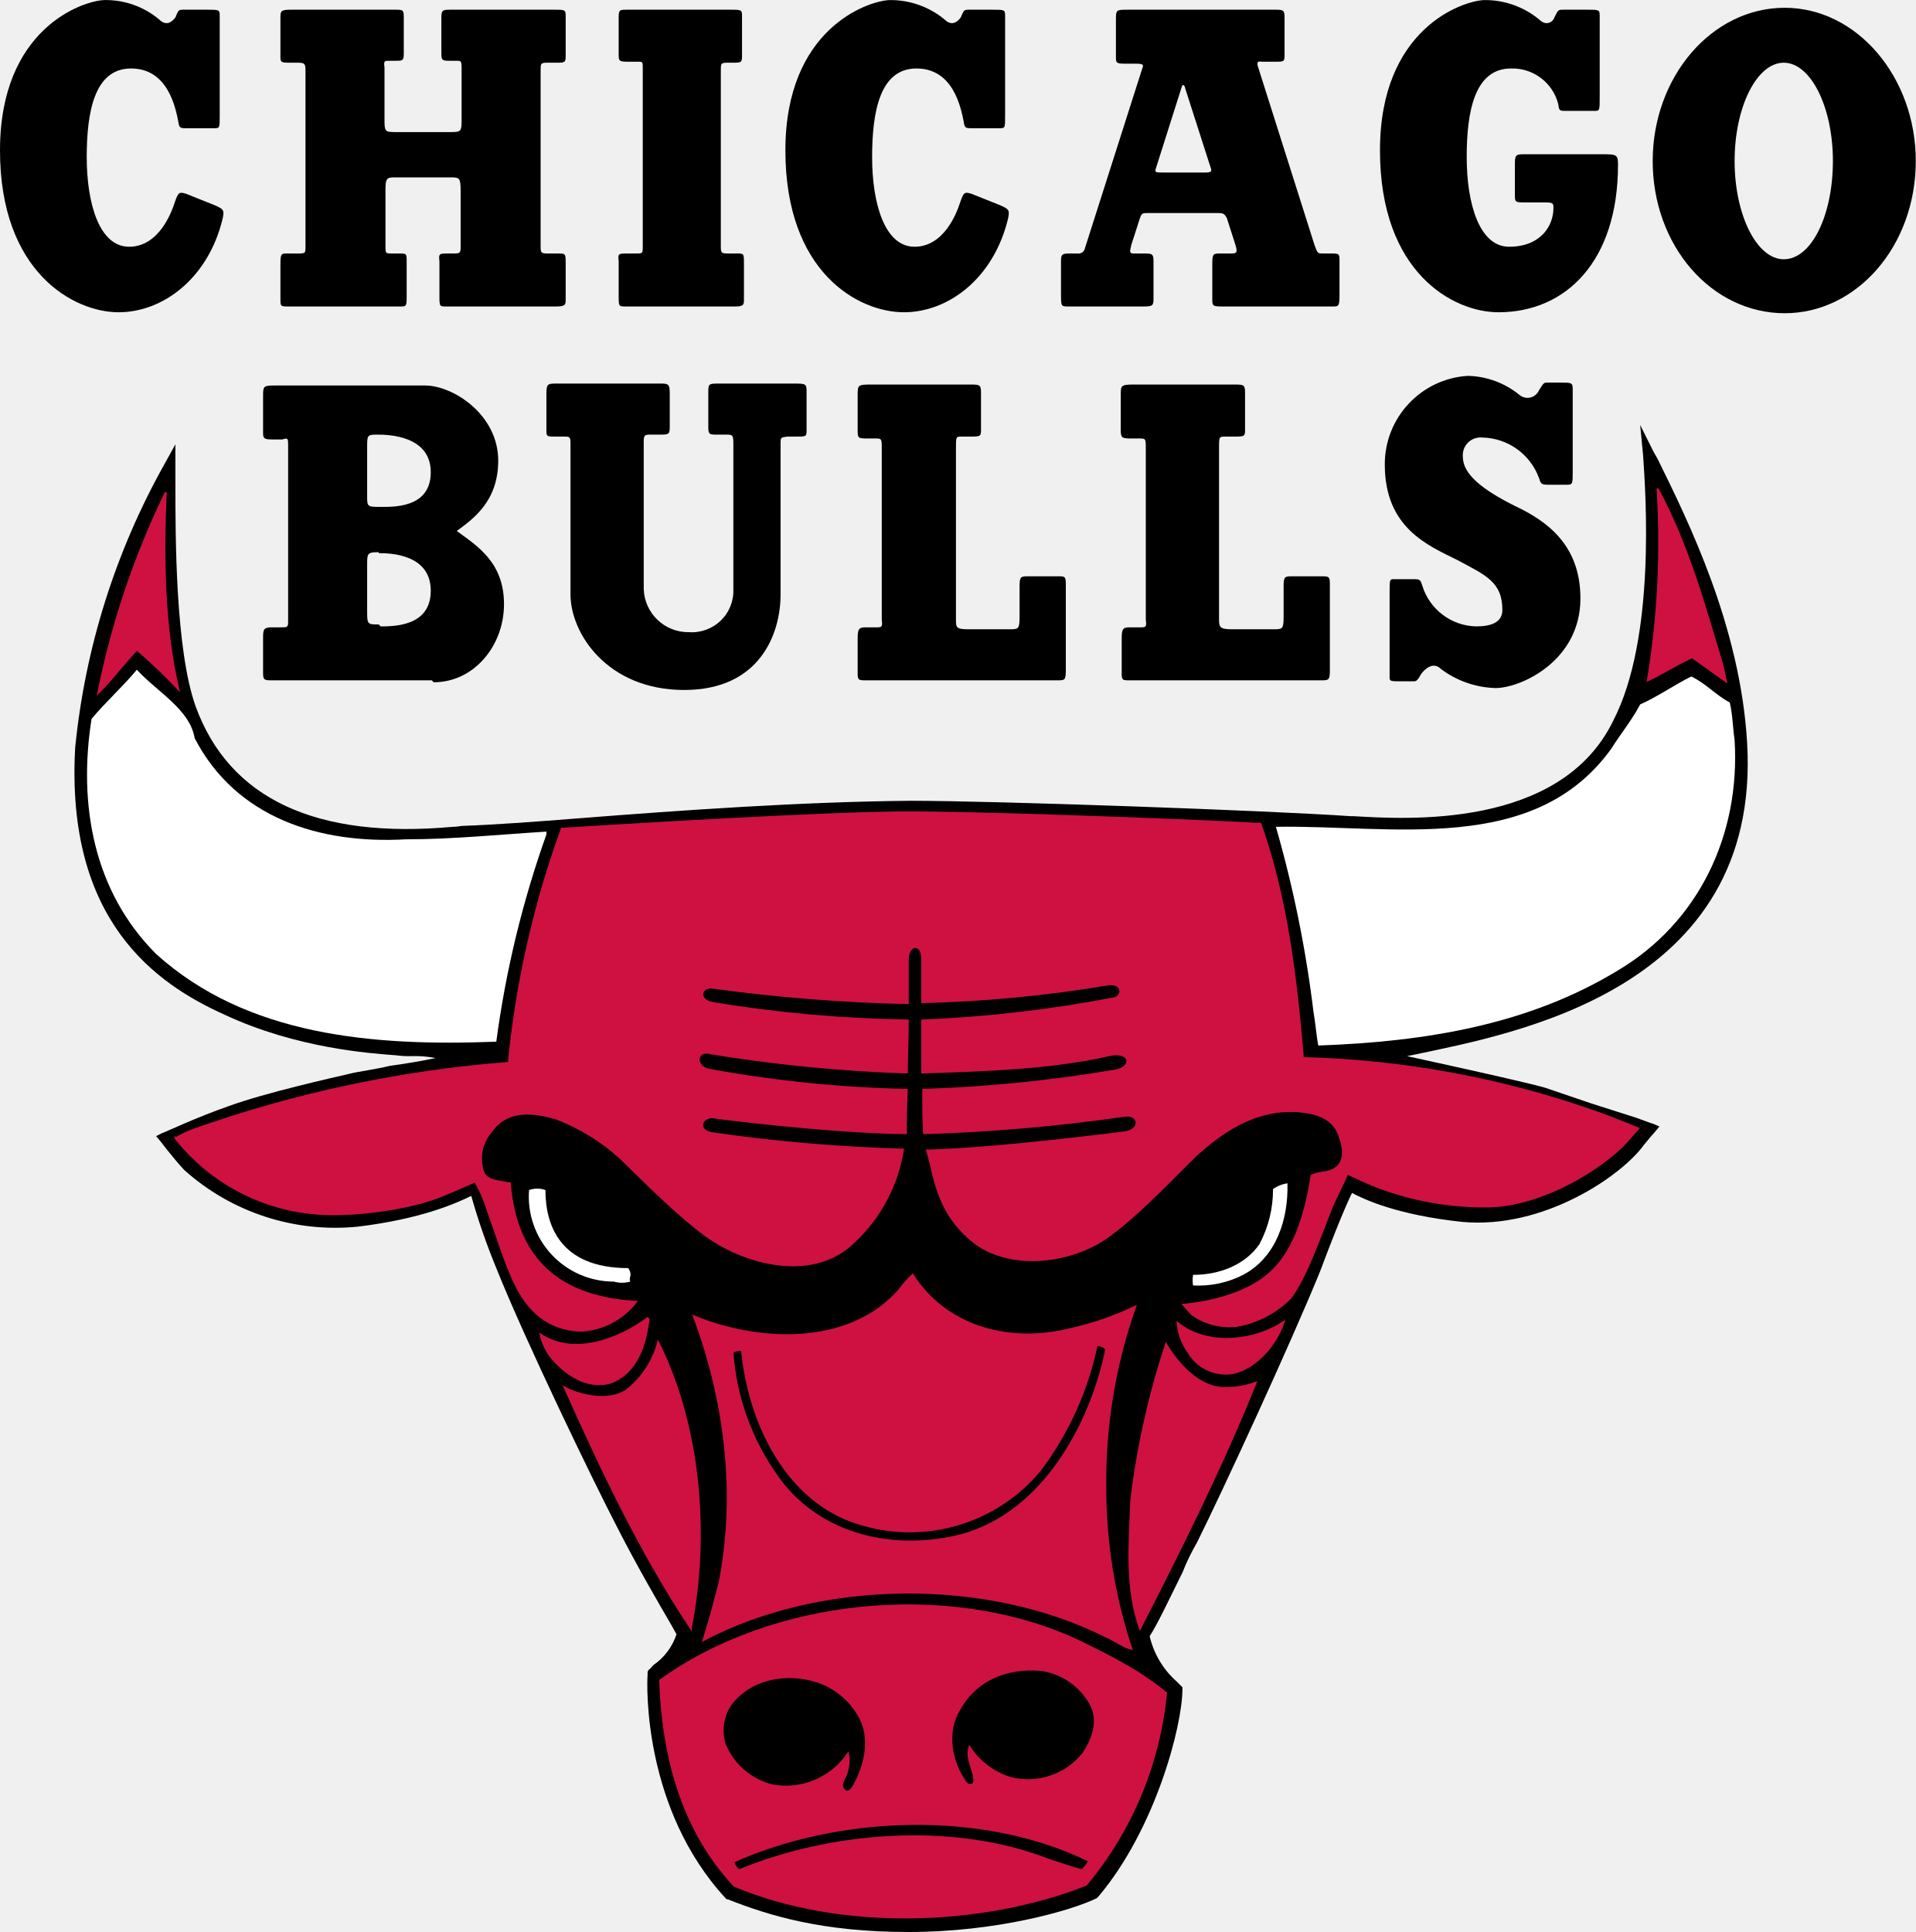
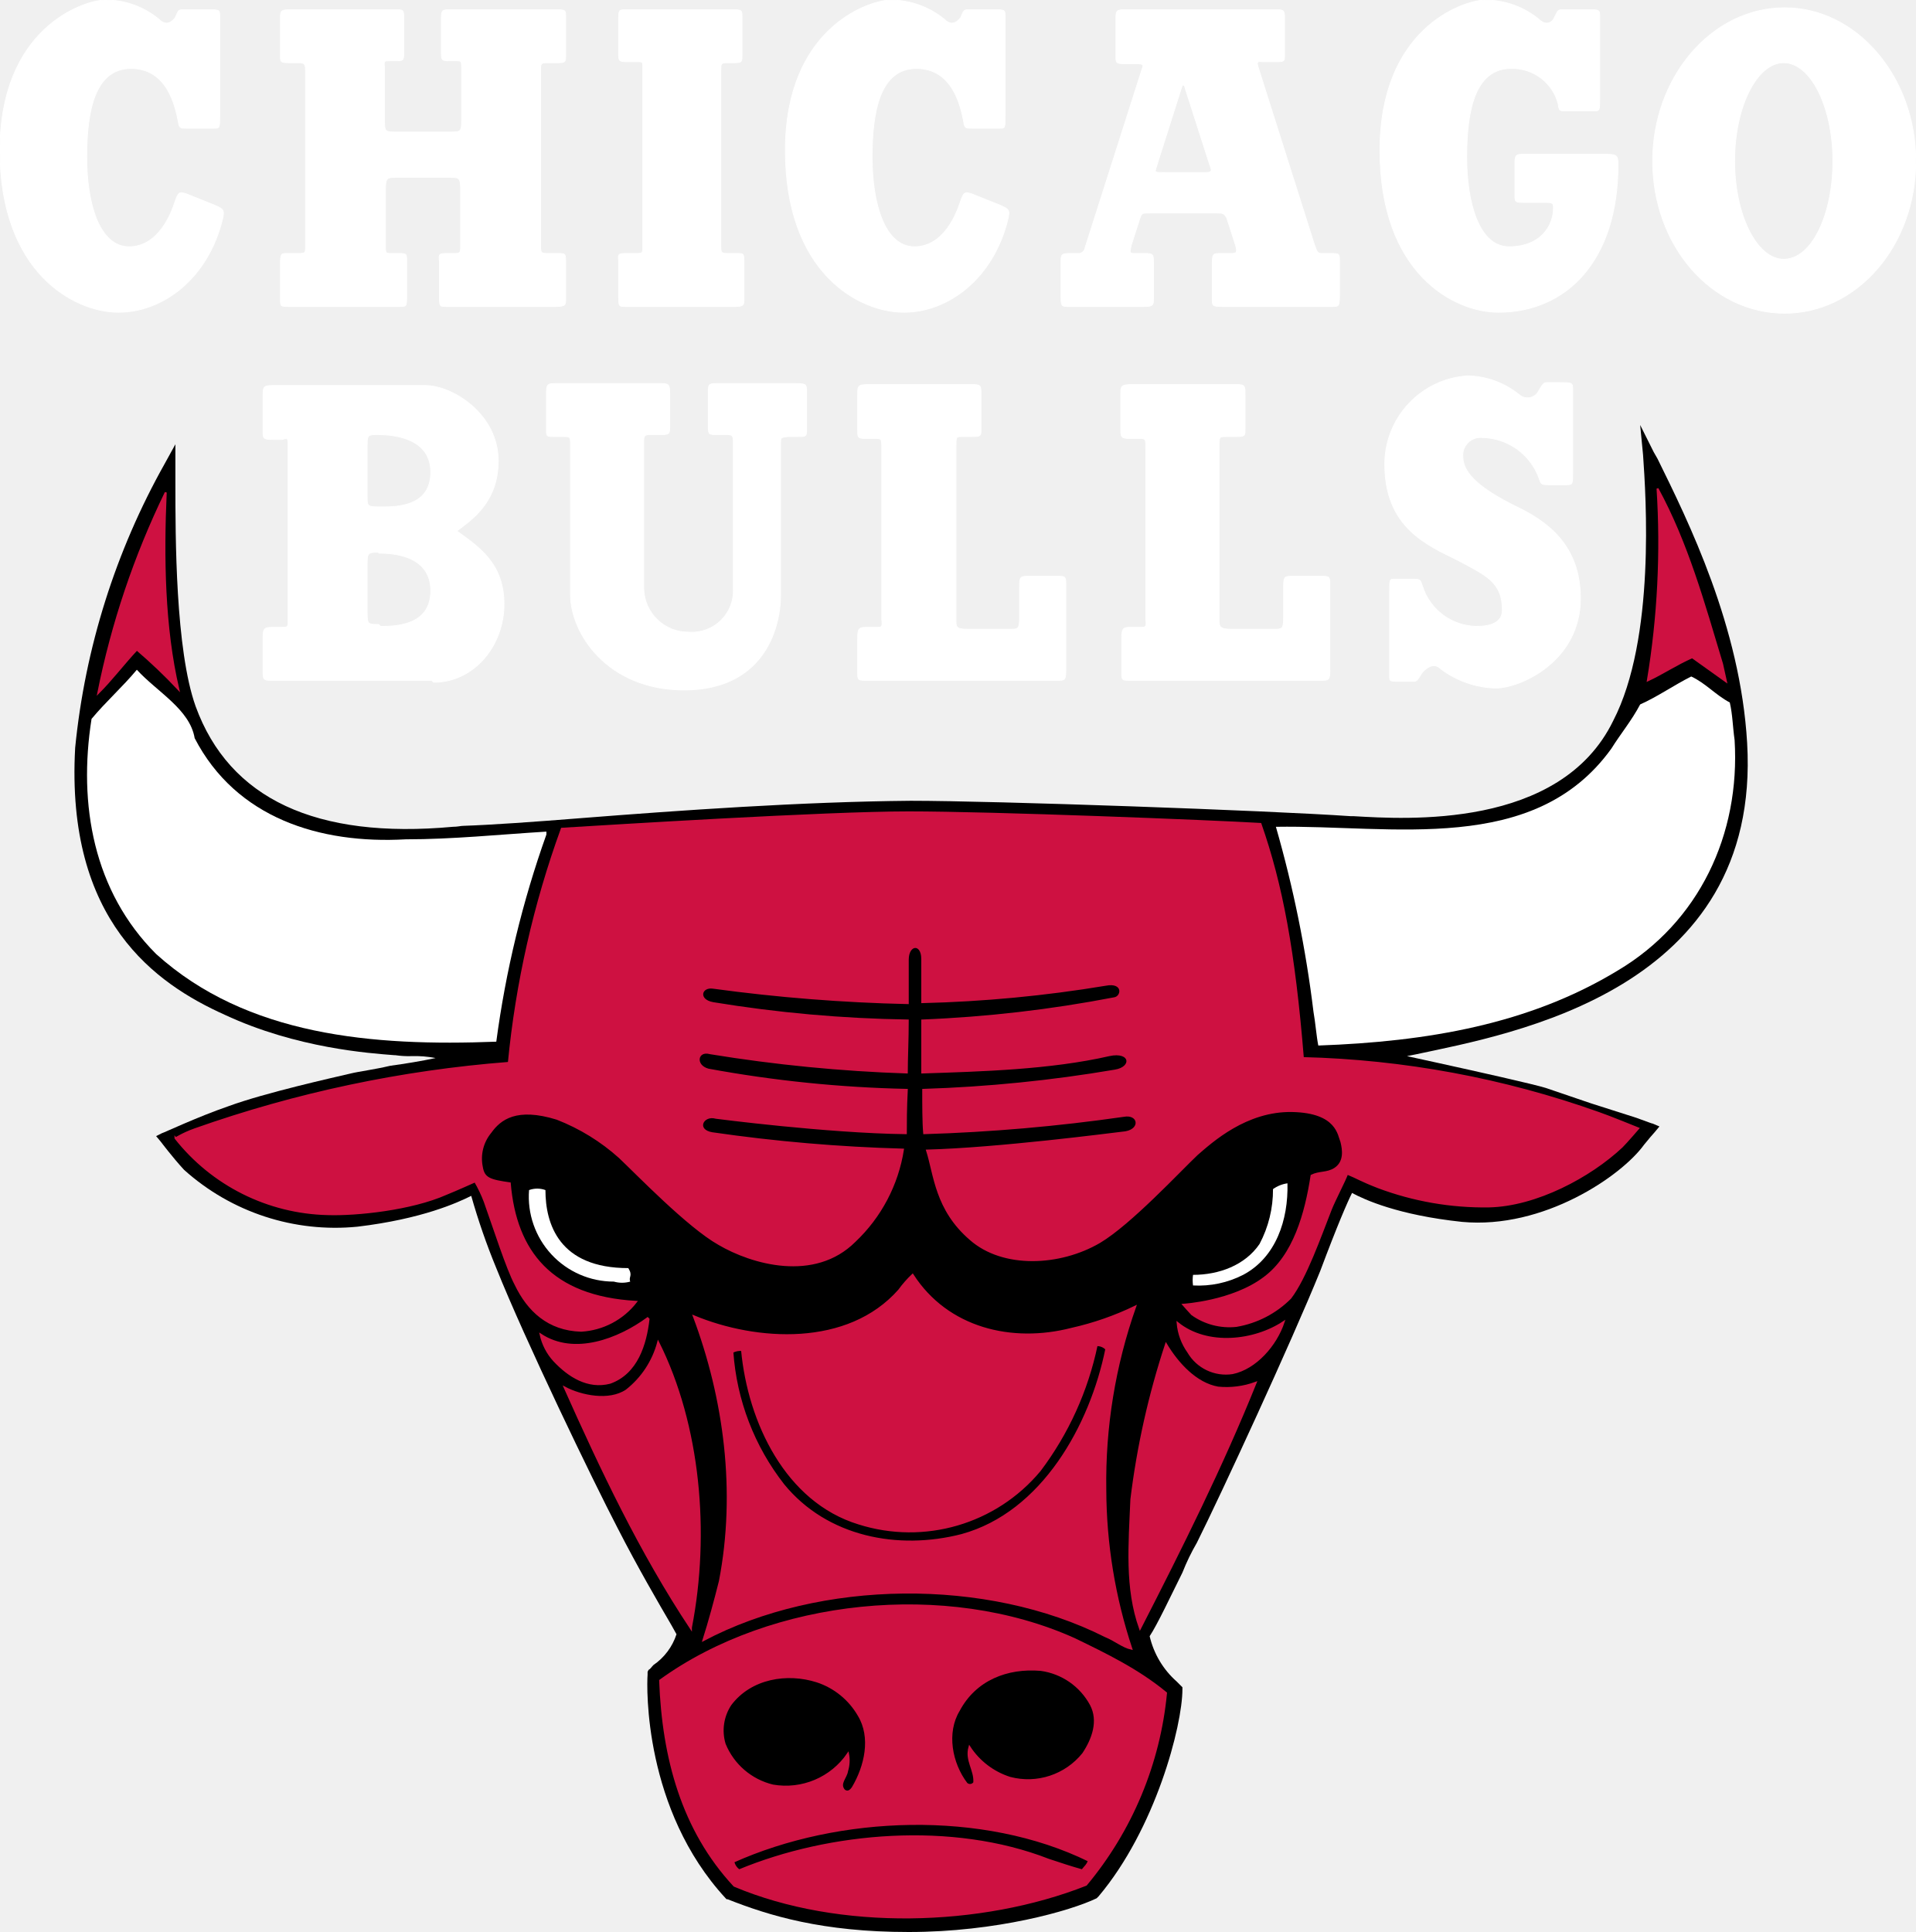
<svg xmlns="http://www.w3.org/2000/svg" height="240.609" width="238.56" version="1.1" viewBox="0 0 238.56 240.609">
+   <style>
+     .text{
+         fill: #fff;
+         stroke:#fff;
+         stroke-width:0.1;
+         paint-order:stroke fill;
+         stroke-linejoin:round;
+     }
+     </style>
  <path d="M217.56,92.529c-.84-14.52-7.32-27.6-11.16-35.4l-.48-.84-1.68-3.36.36,3.72c.36,5.16,1.56,22.92-3.72,33.12-6.6,13.56-25.92,12.24-32.28,11.88h-.36c-10.44-.72-44.4-1.92-54.84-1.92-13.68.12-28.8,1.2-41.04,2.16-6,.48-11.16.84-14.64.96-.36,0-.72.12-1.32.12-17.04,1.56-27.84-3.48-32.04-15-2.52-7.08-2.52-21.12-2.52-27.84v-4.8l-1.32,2.4a90.455,90.455,0,0,0-11.16,35.4c-1.2,21.6,10.08,29.4,18.6,33.24,9,4.2,18.12,4.8,21.12,5.04h.12a11.643,11.643,0,0,0,2.04.12,13.174,13.174,0,0,1,3,.24c-1.68.36-3.84.72-5.64.96-2.04.48-3.96.72-4.92.96-2.04.48-10.68,2.4-15.24,4.08-3.84,1.32-8.16,3.36-8.28,3.36l-.72.36.6.72s1.44,1.92,2.88,3.48a28.142,28.142,0,0,0,21.6,7.08c8.04-.96,12.48-3,14.16-3.84a82.577,82.577,0,0,0,3.12,9c3.6,9,12,26.4,15.12,32.4,2.52,4.92,5.04,9.24,6.72,12.12l.6,1.08a7.443,7.443,0,0,1-2.88,3.84c-.24.24-.36.48-.6.6l-.12.24v.36c-.12,1.56-.48,16.8,9.72,27.84l.12.12h.12c5.16,2.04,11.76,4.08,22.56,4.08,10.92,0,20.16-2.64,23.4-4.2l.12-.12.12-.12c7.08-8.4,10.44-21.24,10.44-25.8v-.24l-.24-.24-.48-.48a10.789,10.789,0,0,1-3.36-5.64c.96-1.44,2.64-5.04,4.08-7.92a27.34,27.34,0,0,1,1.8-3.72c3-6,11.76-24.96,15.36-33.84,2.16-5.76,3.36-8.52,3.96-9.72,1.56.84,5.76,2.76,13.68,3.6,10.2.96,19.92-5.76,22.68-9.6.48-.6,1.2-1.44,1.32-1.56l.6-.72-.84-.36c-.12,0-.36-.12-2.04-.72l-5.64-1.8-5.64-1.92c-1.56-.48-8.52-2.04-13.44-3.12l-3.84-.84,1.2-.24C188.16,128.769,219.36,123.369,217.56,92.529Z" />
  <path d="M20.64,61.329c-.36,8.04-.24,16.8,1.56,24.48a66.101,66.101,0,0,0-5.16-4.92c-1.68,1.8-3.12,3.72-4.8,5.4A103.639,103.639,0,0,1,20.64,61.329Z" fill="#ce1141" />
  <path d="M20.64,61.329c-.36,8.04-.24,16.8,1.56,24.48a66.101,66.101,0,0,0-5.16-4.92c-1.68,1.8-3.12,3.72-4.8,5.4A103.639,103.639,0,0,1,20.64,61.329Z" fill="none" stroke="#ce1141" stroke-width="0.24" />
  <path d="M214.44,82.689l.48,2.16-4.2-3c-1.92.84-3.72,2.04-5.52,2.88a104.929,104.929,0,0,0,1.2-23.88C210.12,67.689,212.16,75.129,214.44,82.689Z" fill="#ce1141" />
  <path d="M214.44,82.689l.48,2.16-4.2-3c-1.92.84-3.72,2.04-5.52,2.88a104.929,104.929,0,0,0,1.2-23.88C210.12,67.689,212.16,75.129,214.44,82.689Z" fill="none" stroke="#ce1141" stroke-width="0.24" />
  <path d="M113.64,158.769c4.32,6.72,12.36,8.64,19.8,6.72a36.441,36.441,0,0,0,7.92-2.76,65.408,65.408,0,0,0-3.72,22.8,63.396,63.396,0,0,0,3.24,19.8c-1.08-.24-2.04-1.08-3.24-1.56-14.76-7.44-35.52-7.2-50.04.48.72-2.28,1.44-4.92,2.04-7.32,2.16-11.16.6-22.8-3.24-33,7.8,3.24,19.2,3.96,25.56-3.24A13.716,13.716,0,0,1,113.64,158.769Z" fill="#ce1141" />
  <path d="M113.64,158.769c4.32,6.72,12.36,8.64,19.8,6.72a36.441,36.441,0,0,0,7.92-2.76,65.408,65.408,0,0,0-3.72,22.8,63.396,63.396,0,0,0,3.24,19.8c-1.08-.24-2.04-1.08-3.24-1.56-14.76-7.44-35.52-7.2-50.04.48.72-2.28,1.44-4.92,2.04-7.32,2.16-11.16.6-22.8-3.24-33,7.8,3.24,19.2,3.96,25.56-3.24A13.716,13.716,0,0,1,113.64,158.769Z" fill="none" stroke="#ce1141" stroke-width="0.24" />
  <path d="M80.76,164.289c-.36,3.12-1.44,6.72-4.8,7.92-2.76.72-5.16-.84-6.96-2.76a7.023,7.023,0,0,1-1.68-3.24c4.2,2.76,9.72.6,13.32-2.04Z" fill="#ce1141" />
  <path d="M80.76,164.289c-.36,3.12-1.44,6.72-4.8,7.92-2.76.72-5.16-.84-6.96-2.76a7.023,7.023,0,0,1-1.68-3.24c4.2,2.76,9.72.6,13.32-2.04Z" fill="none" stroke="#ce1141" stroke-width="0.24" />
  <path d="M159.84,164.649c-.96,2.88-3.48,5.76-6.36,6.36a5.42,5.42,0,0,1-5.52-2.64,7.256,7.256,0,0,1-1.32-3.6C150.36,167.769,156.24,167.049,159.84,164.649Z" fill="#ce1141" />
  <path d="M159.84,164.649c-.96,2.88-3.48,5.76-6.36,6.36a5.42,5.42,0,0,1-5.52-2.64,7.256,7.256,0,0,1-1.32-3.6C150.36,167.769,156.24,167.049,159.84,164.649Z" fill="none" stroke="#ce1141" stroke-width="0.24" />
  <path d="M151.68,172.809a10.522,10.522,0,0,0,4.68-.6c-4.2,10.44-9.24,20.52-14.4,30.6-1.8-5.04-1.32-10.44-1.08-16.08a100.568,100.568,0,0,1,4.32-19.32C146.64,169.809,148.92,172.329,151.68,172.809Z" fill="#ce1141" />
  <path d="M151.68,172.809a10.522,10.522,0,0,0,4.68-.6c-4.2,10.44-9.24,20.52-14.4,30.6-1.8-5.04-1.32-10.44-1.08-16.08a100.568,100.568,0,0,1,4.32-19.32C146.64,169.809,148.92,172.329,151.68,172.809Z" fill="none" stroke="#ce1141" stroke-width="0.24" />
  <path d="M86.04,202.689v.12c-6.36-9.6-11.16-19.8-15.72-30,2.04,1.08,5.52,1.8,7.68.36a11.305,11.305,0,0,0,3.96-6C87.12,177.489,88.32,190.929,86.04,202.689Z" fill="#ce1141" />
  <path d="M86.04,202.689v.12c-6.36-9.6-11.16-19.8-15.72-30,2.04,1.08,5.52,1.8,7.68.36a11.305,11.305,0,0,0,3.96-6C87.12,177.489,88.32,190.929,86.04,202.689Z" fill="none" stroke="#ce1141" stroke-width="0.24" />
  <path d="M145.2,210.849a43.765,43.765,0,0,1-9.96,23.88c-13.08,5.16-30.72,5.64-43.8.12-6.48-6.96-8.88-15.96-9.24-25.56,13.92-10.08,35.64-12.36,51.6-5.16C137.76,206.049,141.72,207.969,145.2,210.849Z" fill="#ce1141" />
  <path d="M145.2,210.849a43.765,43.765,0,0,1-9.96,23.88c-13.08,5.16-30.72,5.64-43.8.12-6.48-6.96-8.88-15.96-9.24-25.56,13.92-10.08,35.64-12.36,51.6-5.16C137.76,206.049,141.72,207.969,145.2,210.849Z" fill="none" stroke="#ce1141" stroke-width="0.24" />
  <path d="M199.08,138.609a118.544,118.544,0,0,0-36.84-6.84c-1.08-13.32-2.64-21.6-5.28-29.16-6.12-.36-33.24-1.44-43.8-1.44-10.44,0-37.2,1.68-43.2,2.04a118.915,118.915,0,0,0-6.6,29.16,152.462,152.462,0,0,0-39.12,8.28c-1.68.6-2.4,1.2-2.4,1.08a24.86,24.86,0,0,0,18.96,9.48c3.6.12,10.44-.6,14.76-2.52,1.2-.48,3.6-1.56,3.6-1.56a16.954,16.954,0,0,1,1.2,2.52c1.2,3.36,2.76,8.28,3.84,10.32,1.56,3.24,4.08,5.64,8.16,5.76a9.301,9.301,0,0,0,6.84-3.6c-10.56-.6-15-6.24-15.72-14.76-2.52-.36-3.24-.6-3.48-2.04a5.145,5.145,0,0,1,1.08-4.32c1.2-1.68,3.24-3.24,8.28-1.68a25.483,25.483,0,0,1,7.8,4.8c2.16,2.04,8.52,8.64,12.36,10.8,4.08,2.4,11.88,4.68,16.92-.36a19.935,19.935,0,0,0,6-11.4,203.952,203.952,0,0,1-23.76-2.04c-2.16-.36-1.2-2.4.48-1.92,0,0,13.8,1.8,23.64,1.92,0-1.2,0-3.12.12-5.4a154.481,154.481,0,0,1-24.72-2.52c-1.8-.48-1.44-2.52.24-2.04a190.912,190.912,0,0,0,24.48,2.4c0-1.68.12-4.2.12-6.48a164.518,164.518,0,0,1-24.24-2.16c-2.04-.36-1.56-2.16,0-1.92a214.639,214.639,0,0,0,24.24,1.92v-5.4c0-2.04,1.8-2.16,1.8-.12v5.4a163.429,163.429,0,0,0,22.8-2.16c2.4-.48,2.16,1.56,1.08,1.68a159.545,159.545,0,0,1-23.88,2.76v6.48c7.32-.24,15.96-.48,23.28-2.16,2.76-.6,3,1.56.72,1.92a174.876,174.876,0,0,1-23.88,2.4c0,1.8,0,4.08.12,5.4a222.138,222.138,0,0,0,24.84-2.16c1.92-.36,2.28,1.68.24,2.04-2.04.24-15.84,2.04-24.72,2.28.96,3,1.08,7.32,5.4,11.04,4.08,3.6,11.16,3.24,16.08.36,3.84-2.28,9.96-8.88,12.12-10.92,1.8-1.56,6.12-5.52,11.88-5.4,5.64.12,5.76,3,6.12,3.84.24.96.48,2.52-.84,3.36-.96.6-1.92.36-2.88.84-.72,4.68-2.16,9.96-5.88,12.72-3.96,3-10.08,3.36-10.08,3.36s.84.96,1.08,1.2a8.008,8.008,0,0,0,5.52,1.44,12.431,12.431,0,0,0,6.72-3.48c1.92-2.52,3.72-7.68,5.04-11.04.48-1.2,1.68-3.48,2.04-4.44,1.2.48,1.68.84,3.84,1.68a37.607,37.607,0,0,0,13.8,2.4c5.88-.12,12.6-3.72,16.56-7.44.6-.6,2.04-2.28,2.04-2.28S200.16,138.969,199.08,138.609Z" fill="#ce1141" />
  <path d="M199.08,138.609a118.544,118.544,0,0,0-36.84-6.84c-1.08-13.32-2.64-21.6-5.28-29.16-6.12-.36-33.24-1.44-43.8-1.44-10.44,0-37.2,1.68-43.2,2.04a118.915,118.915,0,0,0-6.6,29.16,152.462,152.462,0,0,0-39.12,8.28c-1.68.6-2.4,1.2-2.4,1.08a24.86,24.86,0,0,0,18.96,9.48c3.6.12,10.44-.6,14.76-2.52,1.2-.48,3.6-1.56,3.6-1.56a16.954,16.954,0,0,1,1.2,2.52c1.2,3.36,2.76,8.28,3.84,10.32,1.56,3.24,4.08,5.64,8.16,5.76a9.301,9.301,0,0,0,6.84-3.6c-10.56-.6-15-6.24-15.72-14.76-2.52-.36-3.24-.6-3.48-2.04a5.145,5.145,0,0,1,1.08-4.32c1.2-1.68,3.24-3.24,8.28-1.68a25.483,25.483,0,0,1,7.8,4.8c2.16,2.04,8.52,8.64,12.36,10.8,4.08,2.4,11.88,4.68,16.92-.36a19.935,19.935,0,0,0,6-11.4,203.952,203.952,0,0,1-23.76-2.04c-2.16-.36-1.2-2.4.48-1.92,0,0,13.8,1.8,23.64,1.92,0-1.2,0-3.12.12-5.4a154.481,154.481,0,0,1-24.72-2.52c-1.8-.48-1.44-2.52.24-2.04a190.912,190.912,0,0,0,24.48,2.4c0-1.68.12-4.2.12-6.48a164.518,164.518,0,0,1-24.24-2.16c-2.04-.36-1.56-2.16,0-1.92a214.639,214.639,0,0,0,24.24,1.92v-5.4c0-2.04,1.8-2.16,1.8-.12v5.4a163.429,163.429,0,0,0,22.8-2.16c2.4-.48,2.16,1.56,1.08,1.68a159.545,159.545,0,0,1-23.88,2.76v6.48c7.32-.24,15.96-.48,23.28-2.16,2.76-.6,3,1.56.72,1.92a174.876,174.876,0,0,1-23.88,2.4c0,1.8,0,4.08.12,5.4a222.138,222.138,0,0,0,24.84-2.16c1.92-.36,2.28,1.68.24,2.04-2.04.24-15.84,2.04-24.72,2.28.96,3,1.08,7.32,5.4,11.04,4.08,3.6,11.16,3.24,16.08.36,3.84-2.28,9.96-8.88,12.12-10.92,1.8-1.56,6.12-5.52,11.88-5.4,5.64.12,5.76,3,6.12,3.84.24.96.48,2.52-.84,3.36-.96.6-1.92.36-2.88.84-.72,4.68-2.16,9.96-5.88,12.72-3.96,3-10.08,3.36-10.08,3.36s.84.96,1.08,1.2a8.008,8.008,0,0,0,5.52,1.44,12.431,12.431,0,0,0,6.72-3.48c1.92-2.52,3.72-7.68,5.04-11.04.48-1.2,1.68-3.48,2.04-4.44,1.2.48,1.68.84,3.84,1.68a37.607,37.607,0,0,0,13.8,2.4c5.88-.12,12.6-3.72,16.56-7.44.6-.6,2.04-2.28,2.04-2.28S200.16,138.969,199.08,138.609Z" fill="none" stroke="#ce1141" stroke-width="0.24" />
  <path d="M135.84,212.289c1.08,2.04.24,4.32-.96,6.12a8.808,8.808,0,0,1-9.12,3,9.418,9.418,0,0,1-5.04-3.84c-.48,1.68.72,2.88.6,4.44a.635.635,0,0,1-.96.12c-1.92-2.52-2.64-6.36-.96-9.12,2.04-3.84,6-5.4,10.2-5.04A8.361,8.361,0,0,1,135.84,212.289Z" />
  <path d="M135.84,212.289c1.08,2.04.24,4.32-.96,6.12a8.808,8.808,0,0,1-9.12,3,9.418,9.418,0,0,1-5.04-3.84c-.48,1.68.72,2.88.6,4.44a.635.635,0,0,1-.96.12c-1.92-2.52-2.64-6.36-.96-9.12,2.04-3.84,6-5.4,10.2-5.04A8.361,8.361,0,0,1,135.84,212.289Z" fill="none" stroke="#ce1141" stroke-width="0.24" />
  <path d="M106.92,213.609c1.68,2.76.84,6.36-.72,9-.24.36-.6.72-1.08.36-.72-.84.24-1.56.36-2.4a4.407,4.407,0,0,0,.12-2.16,9.383,9.383,0,0,1-9.36,3.96,8.661,8.661,0,0,1-6-5.16,5.855,5.855,0,0,1,.72-4.92c2.52-3.36,7.08-4.08,10.8-2.88A9.358,9.358,0,0,1,106.92,213.609Z" />
  <path d="M106.92,213.609c1.68,2.76.84,6.36-.72,9-.24.36-.6.72-1.08.36-.72-.84.24-1.56.36-2.4a4.407,4.407,0,0,0,.12-2.16,9.383,9.383,0,0,1-9.36,3.96,8.661,8.661,0,0,1-6-5.16,5.855,5.855,0,0,1,.72-4.92c2.52-3.36,7.08-4.08,10.8-2.88A9.358,9.358,0,0,1,106.92,213.609Z" fill="none" stroke="#ce1141" stroke-width="0.24" />
  <path d="M135.6,231.729c-.24.6-.36.6-.84,1.2-1.32-.36-2.76-.84-4.2-1.32-12-4.68-27.24-3.36-38.52,1.32a1.748,1.748,0,0,1-.72-1.08C104.4,225.969,122.4,225.249,135.6,231.729Z" />
  <path d="M135.6,231.729c-.24.6-.36.6-.84,1.2-1.32-.36-2.76-.84-4.2-1.32-12-4.68-27.24-3.36-38.52,1.32a1.748,1.748,0,0,1-.72-1.08C104.4,225.969,122.4,225.249,135.6,231.729Z" fill="none" stroke="#ce1141" stroke-width="0.24" />
  <path d="M137.76,168.009c-1.92,9.48-7.92,20.4-18,23.16-7.92,2.04-16.8.36-22.2-6.24a30.286,30.286,0,0,1-6.36-16.56,2.164,2.164,0,0,1,1.2-.24c.84,9,5.52,18.84,14.52,21.6a21.057,21.057,0,0,0,22.56-6.6,39.255,39.255,0,0,0,7.08-15.6A1.541,1.541,0,0,1,137.76,168.009Z" />
  <path d="M137.76,168.009c-1.92,9.48-7.92,20.4-18,23.16-7.92,2.04-16.8.36-22.2-6.24a30.286,30.286,0,0,1-6.36-16.56,2.164,2.164,0,0,1,1.2-.24c.84,9,5.52,18.84,14.52,21.6a21.057,21.057,0,0,0,22.56-6.6,39.255,39.255,0,0,0,7.08-15.6A1.541,1.541,0,0,1,137.76,168.009Z" fill="none" stroke="#ce1141" stroke-width="0.24" />
-   <path d="M19.8,2.409a10.328,10.328,0,0,0-6.84-2.4C10.2.129,0,3.609,0,18.729c0,15.24,9.24,20.16,14.76,20.16s11.16-4.2,12.96-11.64c.24-1.08.12-1.2-.96-1.68l-3.6-1.44c-.84-.24-.96-.24-1.44,1.2-.36,1.08-1.92,5.4-5.64,5.4s-5.28-5.4-5.28-11.16c0-5.64.96-11.04,5.52-11.04s5.52,4.8,5.88,6.6c.12.84.24.84,1.08.84h3.36c.72,0,.72,0,.72-1.56v-12.48c0-.72-.12-.72-1.56-.72h-3c-.6,0-.6.12-.96.96C21.48,2.649,20.76,3.369,19.8,2.409Z" />
-   <path d="M156.72,8.529l6.96,21.96c.36.96.36,1.08.96,1.08h.96c1.2,0,1.2,0,1.2.96v4.2c0,1.44-.12,1.44-.84,1.44h-13.8c-1.2,0-1.2-.12-1.2-.96v-4.32c0-1.32.12-1.32,1.08-1.32h1.32c.72,0,.72-.24.48-1.08l-1.08-3.36c-.36-.6-.48-.6-1.32-.6h-8.4l1.8-5.04H150c.84,0,.96-.12.72-.72l-3.12-9.72c-.12-.6-.36-.6-.48-.12l-3.12,9.84c-.24.72-.24.72.96.72l-1.8,5.04c-.96,0-.96,0-1.2.6l-1.08,3.36c-.24.96-.24,1.08.36,1.08h1.32c1.08,0,1.08.12,1.08,1.32v4.32c0,.84-.12.96-1.2.96h-9.48c-.84,0-.84-.12-.84-1.44v-4.2c0-.84.12-.96,1.08-.96h.96a.838.838,0,0,0,.96-.72l7.08-22.2c.24-.6.24-.72-.84-.72h-1.32c-1.08,0-1.08-.12-1.08-.96v-4.44c0-1.32,0-1.32,1.56-1.32h18.36c1.08,0,1.08.12,1.08,1.32v4.2c0,.96,0,.96-1.32.96H157.2C156.48,7.569,156.48,7.809,156.72,8.529Z" />
-   <path d="M189.96,25.209h2.4c1.08,0,1.08.12,1.08.72,0,2.16-1.56,4.8-5.52,4.8-3.72,0-5.28-5.4-5.28-11.16,0-5.64.96-11.04,5.52-11.04a5.886,5.886,0,0,1,5.88,4.44c.12.84.12.84,1.08.84h3.36c.72,0,.72,0,.72-1.68v-10.2c0-.72-.12-.72-1.56-.72h-3c-.6,0-.6,0-1.08.96-.12.48-.96,1.2-1.92.24a10.558,10.558,0,0,0-6.84-2.4c-2.76.12-12.96,3.6-12.96,18.72,0,15.24,9.12,20.16,14.76,20.16,8.4,0,14.88-6.36,14.88-18.36,0-1.2-.12-1.32-1.8-1.32h-9.96c-.96,0-1.08.12-1.08,1.2v3.96C188.64,25.209,188.76,25.209,189.96,25.209Z" />
-   <path d="M222.24.969c-9.12,0-16.44,8.64-16.44,19.08,0,10.56,7.32,18.96,16.44,18.96,9,0,16.32-8.4,16.32-18.96,0-10.44-7.32-19.08-16.32-19.08l-.12,6.84c3.36,0,6.12,5.52,6.12,12.24s-2.64,12.24-6.12,12.24c-3.36,0-6.12-5.52-6.12-12.24s2.76-12.24,6.12-12.24Z" />
-   <path d="M38.04,30.729v-21.96c0-.84-.12-.96-.96-.96H36c-1.08,0-1.08-.12-1.08-.84v-4.8c0-.84.12-.96,1.32-.96H49.2c.96,0,1.08,0,1.08.96v4.44c0,.96-.12.96-1.08.96h-.72c-.6,0-.72,0-.6.84v6.36c0,1.56,0,1.68,1.32,1.68h6.96c1.32,0,1.32-.12,1.32-1.68v-6.36c0-.84-.12-.84-.6-.84h-.72c-1.08,0-1.2,0-1.2-.96v-4.44c0-.96.24-.96,1.2-.96H69c1.44,0,1.44,0,1.44.96v4.8c0,.84-.12.84-1.2.84H68.16c-.84,0-.84.12-.84.96v21.96c0,.84.12.84,1.08.84h1.08c.96,0,.96,0,.96,1.32v4.32c0,.72,0,.96-1.2.96H55.56c-.84,0-.84,0-.84-1.44v-4.2c-.12-.96,0-.96,1.08-.96h.72c.84,0,.84-.12.84-.96v-6.84c0-1.56-.12-1.68-1.2-1.68H49.2c-1.08,0-1.2.12-1.2,1.68v6.84c0,.96,0,.96.84.96h.72c1.08,0,1.08,0,1.08.96v4.2c0,1.44,0,1.44-.84,1.44H36c-1.08,0-1.08,0-1.08-.96v-4.32c0-1.32.12-1.32.84-1.32h1.2C38.04,31.569,38.04,31.569,38.04,30.729Z" />
-   <path d="M80.04,8.529c0-.84,0-.84-.6-.84h-1.2c-1.2,0-1.2-.12-1.2-.96v-4.56c0-.96.12-.96,1.08-.96H90.96c1.44,0,1.44,0,1.44.96v4.8c0,.84-.12.84-1.2.84h-.6c-.84,0-.84.12-.84.96v21.96c0,.84.12.84,1.08.84h.96c.84,0,.84,0,.84,1.32v4.32c0,.72,0,.96-1.08.96H77.88c-.84,0-.84,0-.84-1.44v-4.2c-.12-.96,0-.96,1.08-.96H79.2c.84,0,.84,0,.84-.96Z" />
-   <path d="M117.6,2.409a10.558,10.558,0,0,0-6.84-2.4c-2.76.12-12.96,3.6-12.96,18.72,0,15.24,9.12,20.16,14.76,20.16,5.52,0,11.16-4.2,12.96-11.64.24-1.08.12-1.2-.96-1.68l-3.6-1.44c-.84-.24-.96-.24-1.44,1.2-.36,1.08-1.92,5.4-5.64,5.4s-5.28-5.4-5.28-11.16c0-5.64.96-11.04,5.52-11.04s5.52,4.8,5.88,6.6c.12.84.24.84,1.08.84h3.36c.72,0,.72,0,.72-1.56v-12.48c0-.72-.12-.72-1.56-.72h-3c-.6,0-.6.12-.96.96C119.28,2.649,118.56,3.369,117.6,2.409Z" />
-   <path d="M35.88,55.569v21.84c0,.72-.12.72-.84.72h-1.2c-.96,0-1.08.24-1.08,1.2v4.56c0,.84.24.84,1.2.84H54l-6.84-6.96c-1.32,0-1.44,0-1.44-1.44v-6.24c0-1.2.12-1.32,1.44-1.32v-5.64c-1.44,0-1.44-.12-1.44-1.32v-6.36c0-1.32.12-1.32,1.32-1.32,1.32,0,6.6.12,6.6,4.68s-4.8,4.32-6.48,4.32v5.76c1.44,0,6.48.12,6.48,4.68s-4.8,4.44-6.48,4.44l6.84,6.96c5.04,0,8.76-4.56,8.76-9.72s-3.24-7.2-5.88-9.12c1.92-1.44,5.16-3.6,5.16-8.76,0-5.76-5.64-9.36-9.12-9.36H34.44c-1.56,0-1.68,0-1.68,1.2v4.68c0,.72.12.84,1.2.84h1.2C35.88,54.489,35.88,54.609,35.88,55.569Z" />
-   <path d="M97.2,55.209v18.84c0,4.8-2.52,11.88-12,11.88-9.6,0-14.16-7.08-14.16-11.88v-18.84c0-.84-.12-.84-.84-.84H69.12c-1.08,0-1.08,0-1.08-.96v-4.2c0-1.44.12-1.44,1.32-1.44H82.2c.96,0,1.2,0,1.2,1.2v4.2c0,.96-.12.96-1.44.96H80.88c-.6,0-.72.12-.72.84v18.36a5.548,5.548,0,0,0,5.64,5.4,5.167,5.167,0,0,0,5.52-5.4v-18.12c0-1.08-.12-1.08-.96-1.08H89.4c-1.08,0-1.2,0-1.2-.96v-4.2c0-1.08,0-1.2,1.08-1.2h9.48c1.68,0,1.68,0,1.68,1.2v4.44c0,.96,0,.96-1.2.96h-1.2C97.2,54.489,97.2,54.489,97.2,55.209Z" />
-   <path d="M141.96,78.129h-1.32c-.84,0-.96.24-.96,1.44v4.32c0,.84.12.84,1.08.84H164.4c1.08,0,1.2,0,1.2-1.32V72.729c0-.96-.12-.96-1.2-.96h-3.36c-1.08,0-1.2,0-1.2,1.32v3.72c0,1.44-.12,1.56-1.08,1.56h-5.28c-1.56,0-1.68-.24-1.68-1.2v-21.36c0-1.44,0-1.44.84-1.44h1.32c1.08,0,1.08-.12,1.08-.96v-4.2c0-1.2,0-1.32-1.2-1.32h-12.6c-1.68,0-1.68.12-1.68,1.32v4.32c0,.96.12,1.08,1.2,1.08h1.08c.84,0,.84,0,.84,1.32v21.24C142.8,78.129,142.68,78.129,141.96,78.129Z" />
-   <path d="M196.8,74.529c0,7.8-7.44,11.16-10.56,11.16a11.825,11.825,0,0,1-6.84-2.4c-.96-.96-2.04.12-2.4.6-.48.84-.6.96-.96.96h-1.56c-1.56,0-1.44,0-1.44-.84v-10.2c0-1.68,0-1.68.6-1.68h2.4c.84,0,.84.12,1.08.84a7.168,7.168,0,0,0,6.72,5.04c1.8,0,3.24-.48,3.24-2.04,0-3.48-2.04-4.32-5.64-6.24-3.6-1.8-9-3.96-9-11.88a11.023,11.023,0,0,1,10.32-11.04,10.503,10.503,0,0,1,6.48,2.4,1.559,1.559,0,0,0,2.4-.6c.6-.96.6-.96,1.08-.96h1.56c1.44,0,1.56,0,1.56.84v10.2c0,1.56,0,1.68-.72,1.68h-2.28c-.96,0-.96-.12-1.2-.84a7.681,7.681,0,0,0-7.08-5.04,2.208,2.208,0,0,0-2.4,2.4c0,2.16,2.4,4.08,6.48,6.12C192.72,64.929,196.8,67.929,196.8,74.529Z" />
-   <path d="M109.08,78.129h-1.32c-.84,0-.96.24-.96,1.44v4.32c0,.84.12.84,1.2.84h23.64c.96,0,1.08,0,1.08-1.32V72.729c0-.96-.12-.96-1.08-.96h-3.48c-1.08,0-1.2,0-1.2,1.32v3.72c0,1.44-.12,1.56-1.08,1.56H120.6c-1.56,0-1.56-.24-1.56-1.2v-21.36c0-1.44,0-1.44.72-1.44h1.32c1.08,0,1.08-.12,1.08-.96v-4.2c0-1.2,0-1.32-1.2-1.32h-12.6c-1.56,0-1.56.12-1.56,1.32v4.32c0,.96,0,1.08,1.08,1.08h1.08c.84,0,.84,0,.84,1.32v21.24C109.92,78.129,109.8,78.129,109.08,78.129Z" />
+   <path class="text" d="M19.8,2.409a10.328,10.328,0,0,0-6.84-2.4C10.2.129,0,3.609,0,18.729c0,15.24,9.24,20.16,14.76,20.16s11.16-4.2,12.96-11.64c.24-1.08.12-1.2-.96-1.68l-3.6-1.44c-.84-.24-.96-.24-1.44,1.2-.36,1.08-1.92,5.4-5.64,5.4s-5.28-5.4-5.28-11.16c0-5.64.96-11.04,5.52-11.04s5.52,4.8,5.88,6.6c.12.84.24.84,1.08.84h3.36c.72,0,.72,0,.72-1.56v-12.48c0-.72-.12-.72-1.56-.72h-3c-.6,0-.6.12-.96.96C21.48,2.649,20.76,3.369,19.8,2.409Z" />
+   <path class="text" d="M156.72,8.529l6.96,21.96c.36.96.36,1.08.96,1.08h.96c1.2,0,1.2,0,1.2.96v4.2c0,1.44-.12,1.44-.84,1.44h-13.8c-1.2,0-1.2-.12-1.2-.96v-4.32c0-1.32.12-1.32,1.08-1.32h1.32c.72,0,.72-.24.48-1.08l-1.08-3.36c-.36-.6-.48-.6-1.32-.6h-8.4l1.8-5.04H150c.84,0,.96-.12.72-.72l-3.12-9.72c-.12-.6-.36-.6-.48-.12l-3.12,9.84c-.24.72-.24.72.96.72l-1.8,5.04c-.96,0-.96,0-1.2.6l-1.08,3.36c-.24.96-.24,1.08.36,1.08h1.32c1.08,0,1.08.12,1.08,1.32v4.32c0,.84-.12.96-1.2.96h-9.48c-.84,0-.84-.12-.84-1.44v-4.2c0-.84.12-.96,1.08-.96h.96a.838.838,0,0,0,.96-.72l7.08-22.2c.24-.6.24-.72-.84-.72h-1.32c-1.08,0-1.08-.12-1.08-.96v-4.44c0-1.32,0-1.32,1.56-1.32h18.36c1.08,0,1.08.12,1.08,1.32v4.2c0,.96,0,.96-1.32.96H157.2C156.48,7.569,156.48,7.809,156.72,8.529Z" />
+   <path class="text" d="M189.96,25.209h2.4c1.08,0,1.08.12,1.08.72,0,2.16-1.56,4.8-5.52,4.8-3.72,0-5.28-5.4-5.28-11.16,0-5.64.96-11.04,5.52-11.04a5.886,5.886,0,0,1,5.88,4.44c.12.84.12.84,1.08.84h3.36c.72,0,.72,0,.72-1.68v-10.2c0-.72-.12-.72-1.56-.72h-3c-.6,0-.6,0-1.08.96-.12.48-.96,1.2-1.92.24a10.558,10.558,0,0,0-6.84-2.4c-2.76.12-12.96,3.6-12.96,18.72,0,15.24,9.12,20.16,14.76,20.16,8.4,0,14.88-6.36,14.88-18.36,0-1.2-.12-1.32-1.8-1.32h-9.96c-.96,0-1.08.12-1.08,1.2v3.96C188.64,25.209,188.76,25.209,189.96,25.209Z" />
+   <path class="text" d="M222.24.969c-9.12,0-16.44,8.64-16.44,19.08,0,10.56,7.32,18.96,16.44,18.96,9,0,16.32-8.4,16.32-18.96,0-10.44-7.32-19.08-16.32-19.08l-.12,6.84c3.36,0,6.12,5.52,6.12,12.24s-2.64,12.24-6.12,12.24c-3.36,0-6.12-5.52-6.12-12.24s2.76-12.24,6.12-12.24Z" />
+   <path class="text" d="M38.04,30.729v-21.96c0-.84-.12-.96-.96-.96H36c-1.08,0-1.08-.12-1.08-.84v-4.8c0-.84.12-.96,1.32-.96H49.2c.96,0,1.08,0,1.08.96v4.44c0,.96-.12.96-1.08.96h-.72c-.6,0-.72,0-.6.84v6.36c0,1.56,0,1.68,1.32,1.68h6.96c1.32,0,1.32-.12,1.32-1.68v-6.36c0-.84-.12-.84-.6-.84h-.72c-1.08,0-1.2,0-1.2-.96v-4.44c0-.96.24-.96,1.2-.96H69c1.44,0,1.44,0,1.44.96v4.8c0,.84-.12.84-1.2.84H68.16c-.84,0-.84.12-.84.96v21.96c0,.84.12.84,1.08.84h1.08c.96,0,.96,0,.96,1.32v4.32c0,.72,0,.96-1.2.96H55.56c-.84,0-.84,0-.84-1.44v-4.2c-.12-.96,0-.96,1.08-.96h.72c.84,0,.84-.12.84-.96v-6.84c0-1.56-.12-1.68-1.2-1.68H49.2c-1.08,0-1.2.12-1.2,1.68v6.84c0,.96,0,.96.84.96h.72c1.08,0,1.08,0,1.08.96v4.2c0,1.44,0,1.44-.84,1.44H36c-1.08,0-1.08,0-1.08-.96v-4.32c0-1.32.12-1.32.84-1.32h1.2C38.04,31.569,38.04,31.569,38.04,30.729Z" />
+   <path class="text" d="M80.04,8.529c0-.84,0-.84-.6-.84h-1.2c-1.2,0-1.2-.12-1.2-.96v-4.56c0-.96.12-.96,1.08-.96H90.96c1.44,0,1.44,0,1.44.96v4.8c0,.84-.12.84-1.2.84h-.6c-.84,0-.84.12-.84.96v21.96c0,.84.12.84,1.08.84h.96c.84,0,.84,0,.84,1.32v4.32c0,.72,0,.96-1.08.96H77.88c-.84,0-.84,0-.84-1.44v-4.2c-.12-.96,0-.96,1.08-.96H79.2c.84,0,.84,0,.84-.96Z" />
+   <path class="text" d="M117.6,2.409a10.558,10.558,0,0,0-6.84-2.4c-2.76.12-12.96,3.6-12.96,18.72,0,15.24,9.12,20.16,14.76,20.16,5.52,0,11.16-4.2,12.96-11.64.24-1.08.12-1.2-.96-1.68l-3.6-1.44c-.84-.24-.96-.24-1.44,1.2-.36,1.08-1.92,5.4-5.64,5.4s-5.28-5.4-5.28-11.16c0-5.64.96-11.04,5.52-11.04s5.52,4.8,5.88,6.6c.12.84.24.84,1.08.84h3.36c.72,0,.72,0,.72-1.56v-12.48c0-.72-.12-.72-1.56-.72h-3c-.6,0-.6.12-.96.96C119.28,2.649,118.56,3.369,117.6,2.409Z" />
+   <path class="text" d="M35.88,55.569v21.84c0,.72-.12.72-.84.72h-1.2c-.96,0-1.08.24-1.08,1.2v4.56c0,.84.24.84,1.2.84H54l-6.84-6.96c-1.32,0-1.44,0-1.44-1.44v-6.24c0-1.2.12-1.32,1.44-1.32v-5.64c-1.44,0-1.44-.12-1.44-1.32v-6.36c0-1.32.12-1.32,1.32-1.32,1.32,0,6.6.12,6.6,4.68s-4.8,4.32-6.48,4.32v5.76c1.44,0,6.48.12,6.48,4.68s-4.8,4.44-6.48,4.44l6.84,6.96c5.04,0,8.76-4.56,8.76-9.72s-3.24-7.2-5.88-9.12c1.92-1.44,5.16-3.6,5.16-8.76,0-5.76-5.64-9.36-9.12-9.36H34.44c-1.56,0-1.68,0-1.68,1.2v4.68c0,.72.12.84,1.2.84h1.2C35.88,54.489,35.88,54.609,35.88,55.569Z" />
+   <path class="text" d="M97.2,55.209v18.84c0,4.8-2.52,11.88-12,11.88-9.6,0-14.16-7.08-14.16-11.88v-18.84c0-.84-.12-.84-.84-.84H69.12c-1.08,0-1.08,0-1.08-.96v-4.2c0-1.44.12-1.44,1.32-1.44H82.2c.96,0,1.2,0,1.2,1.2v4.2c0,.96-.12.96-1.44.96H80.88c-.6,0-.72.12-.72.84v18.36a5.548,5.548,0,0,0,5.64,5.4,5.167,5.167,0,0,0,5.52-5.4v-18.12c0-1.08-.12-1.08-.96-1.08H89.4c-1.08,0-1.2,0-1.2-.96v-4.2c0-1.08,0-1.2,1.08-1.2h9.48c1.68,0,1.68,0,1.68,1.2v4.44c0,.96,0,.96-1.2.96h-1.2C97.2,54.489,97.2,54.489,97.2,55.209Z" />
+   <path class="text" d="M141.96,78.129h-1.32c-.84,0-.96.24-.96,1.44v4.32c0,.84.12.84,1.08.84H164.4c1.08,0,1.2,0,1.2-1.32V72.729c0-.96-.12-.96-1.2-.96h-3.36c-1.08,0-1.2,0-1.2,1.32v3.72c0,1.44-.12,1.56-1.08,1.56h-5.28c-1.56,0-1.68-.24-1.68-1.2v-21.36c0-1.44,0-1.44.84-1.44h1.32c1.08,0,1.08-.12,1.08-.96v-4.2c0-1.2,0-1.32-1.2-1.32h-12.6c-1.68,0-1.68.12-1.68,1.32v4.32c0,.96.12,1.08,1.2,1.08h1.08c.84,0,.84,0,.84,1.32v21.24C142.8,78.129,142.68,78.129,141.96,78.129Z" />
+   <path class="text" d="M196.8,74.529c0,7.8-7.44,11.16-10.56,11.16a11.825,11.825,0,0,1-6.84-2.4c-.96-.96-2.04.12-2.4.6-.48.84-.6.96-.96.96h-1.56c-1.56,0-1.44,0-1.44-.84v-10.2c0-1.68,0-1.68.6-1.68h2.4c.84,0,.84.12,1.08.84a7.168,7.168,0,0,0,6.72,5.04c1.8,0,3.24-.48,3.24-2.04,0-3.48-2.04-4.32-5.64-6.24-3.6-1.8-9-3.96-9-11.88a11.023,11.023,0,0,1,10.32-11.04,10.503,10.503,0,0,1,6.48,2.4,1.559,1.559,0,0,0,2.4-.6c.6-.96.6-.96,1.08-.96h1.56c1.44,0,1.56,0,1.56.84v10.2c0,1.56,0,1.68-.72,1.68h-2.28c-.96,0-.96-.12-1.2-.84a7.681,7.681,0,0,0-7.08-5.04,2.208,2.208,0,0,0-2.4,2.4c0,2.16,2.4,4.08,6.48,6.12C192.72,64.929,196.8,67.929,196.8,74.529Z" />
+   <path class="text" d="M109.08,78.129h-1.32c-.84,0-.96.24-.96,1.44v4.32c0,.84.12.84,1.2.84h23.64c.96,0,1.08,0,1.08-1.32V72.729c0-.96-.12-.96-1.08-.96h-3.48c-1.08,0-1.2,0-1.2,1.32v3.72c0,1.44-.12,1.56-1.08,1.56H120.6c-1.56,0-1.56-.24-1.56-1.2v-21.36c0-1.44,0-1.44.72-1.44h1.32c1.08,0,1.08-.12,1.08-.96v-4.2c0-1.2,0-1.32-1.2-1.32h-12.6c-1.56,0-1.56.12-1.56,1.32v4.32c0,.96,0,1.08,1.08,1.08h1.08c.84,0,.84,0,.84,1.32v21.24C109.92,78.129,109.8,78.129,109.08,78.129Z" />
  <path d="M24.24,91.929c5.16,9.96,15.6,13.2,26.28,12.6,5.88,0,11.64-.6,17.52-.96v.36a126.455,126.455,0,0,0-6.24,25.8c-15.36.6-31.08-.72-42.36-10.92-7.8-7.8-9.72-18.6-8.04-29.28,1.8-2.16,3.84-3.96,5.64-6.12C19.56,86.169,23.64,88.329,24.24,91.929Z" fill="#fff" />
  <path d="M215.4,87.489c.36,1.56.36,3,.6,4.68.72,11.76-4.44,22.68-14.52,28.68-11.04,6.72-23.76,8.88-37.32,9.36-.24-1.2-.36-2.88-.6-4.2a147.911,147.911,0,0,0-4.68-23.04c14.52-.24,32.16,3.6,41.76-9.72,1.2-1.92,2.52-3.48,3.6-5.52,2.16-.96,4.2-2.4,6.36-3.48C212.4,85.089,213.6,86.529,215.4,87.489Z" fill="#fff" />
  <path d="M160.32,147.369c.12,4.56-1.44,9.24-5.52,11.4a12.197,12.197,0,0,1-6.24,1.32,4.862,4.862,0,0,1,0-1.32c3.24,0,6.48-1.2,8.28-3.84a14.426,14.426,0,0,0,1.68-6.84A4.064,4.064,0,0,1,160.32,147.369Z" fill="#fff" />
  <path d="M78.48,159.609a3.74,3.74,0,0,1-2.04,0,10.577,10.577,0,0,1-10.56-11.4,2.974,2.974,0,0,1,2.04,0c0,4.2,1.68,9.72,10.32,9.72C78.84,158.889,78.24,159.009,78.48,159.609Z" fill="#fff" />
</svg>
